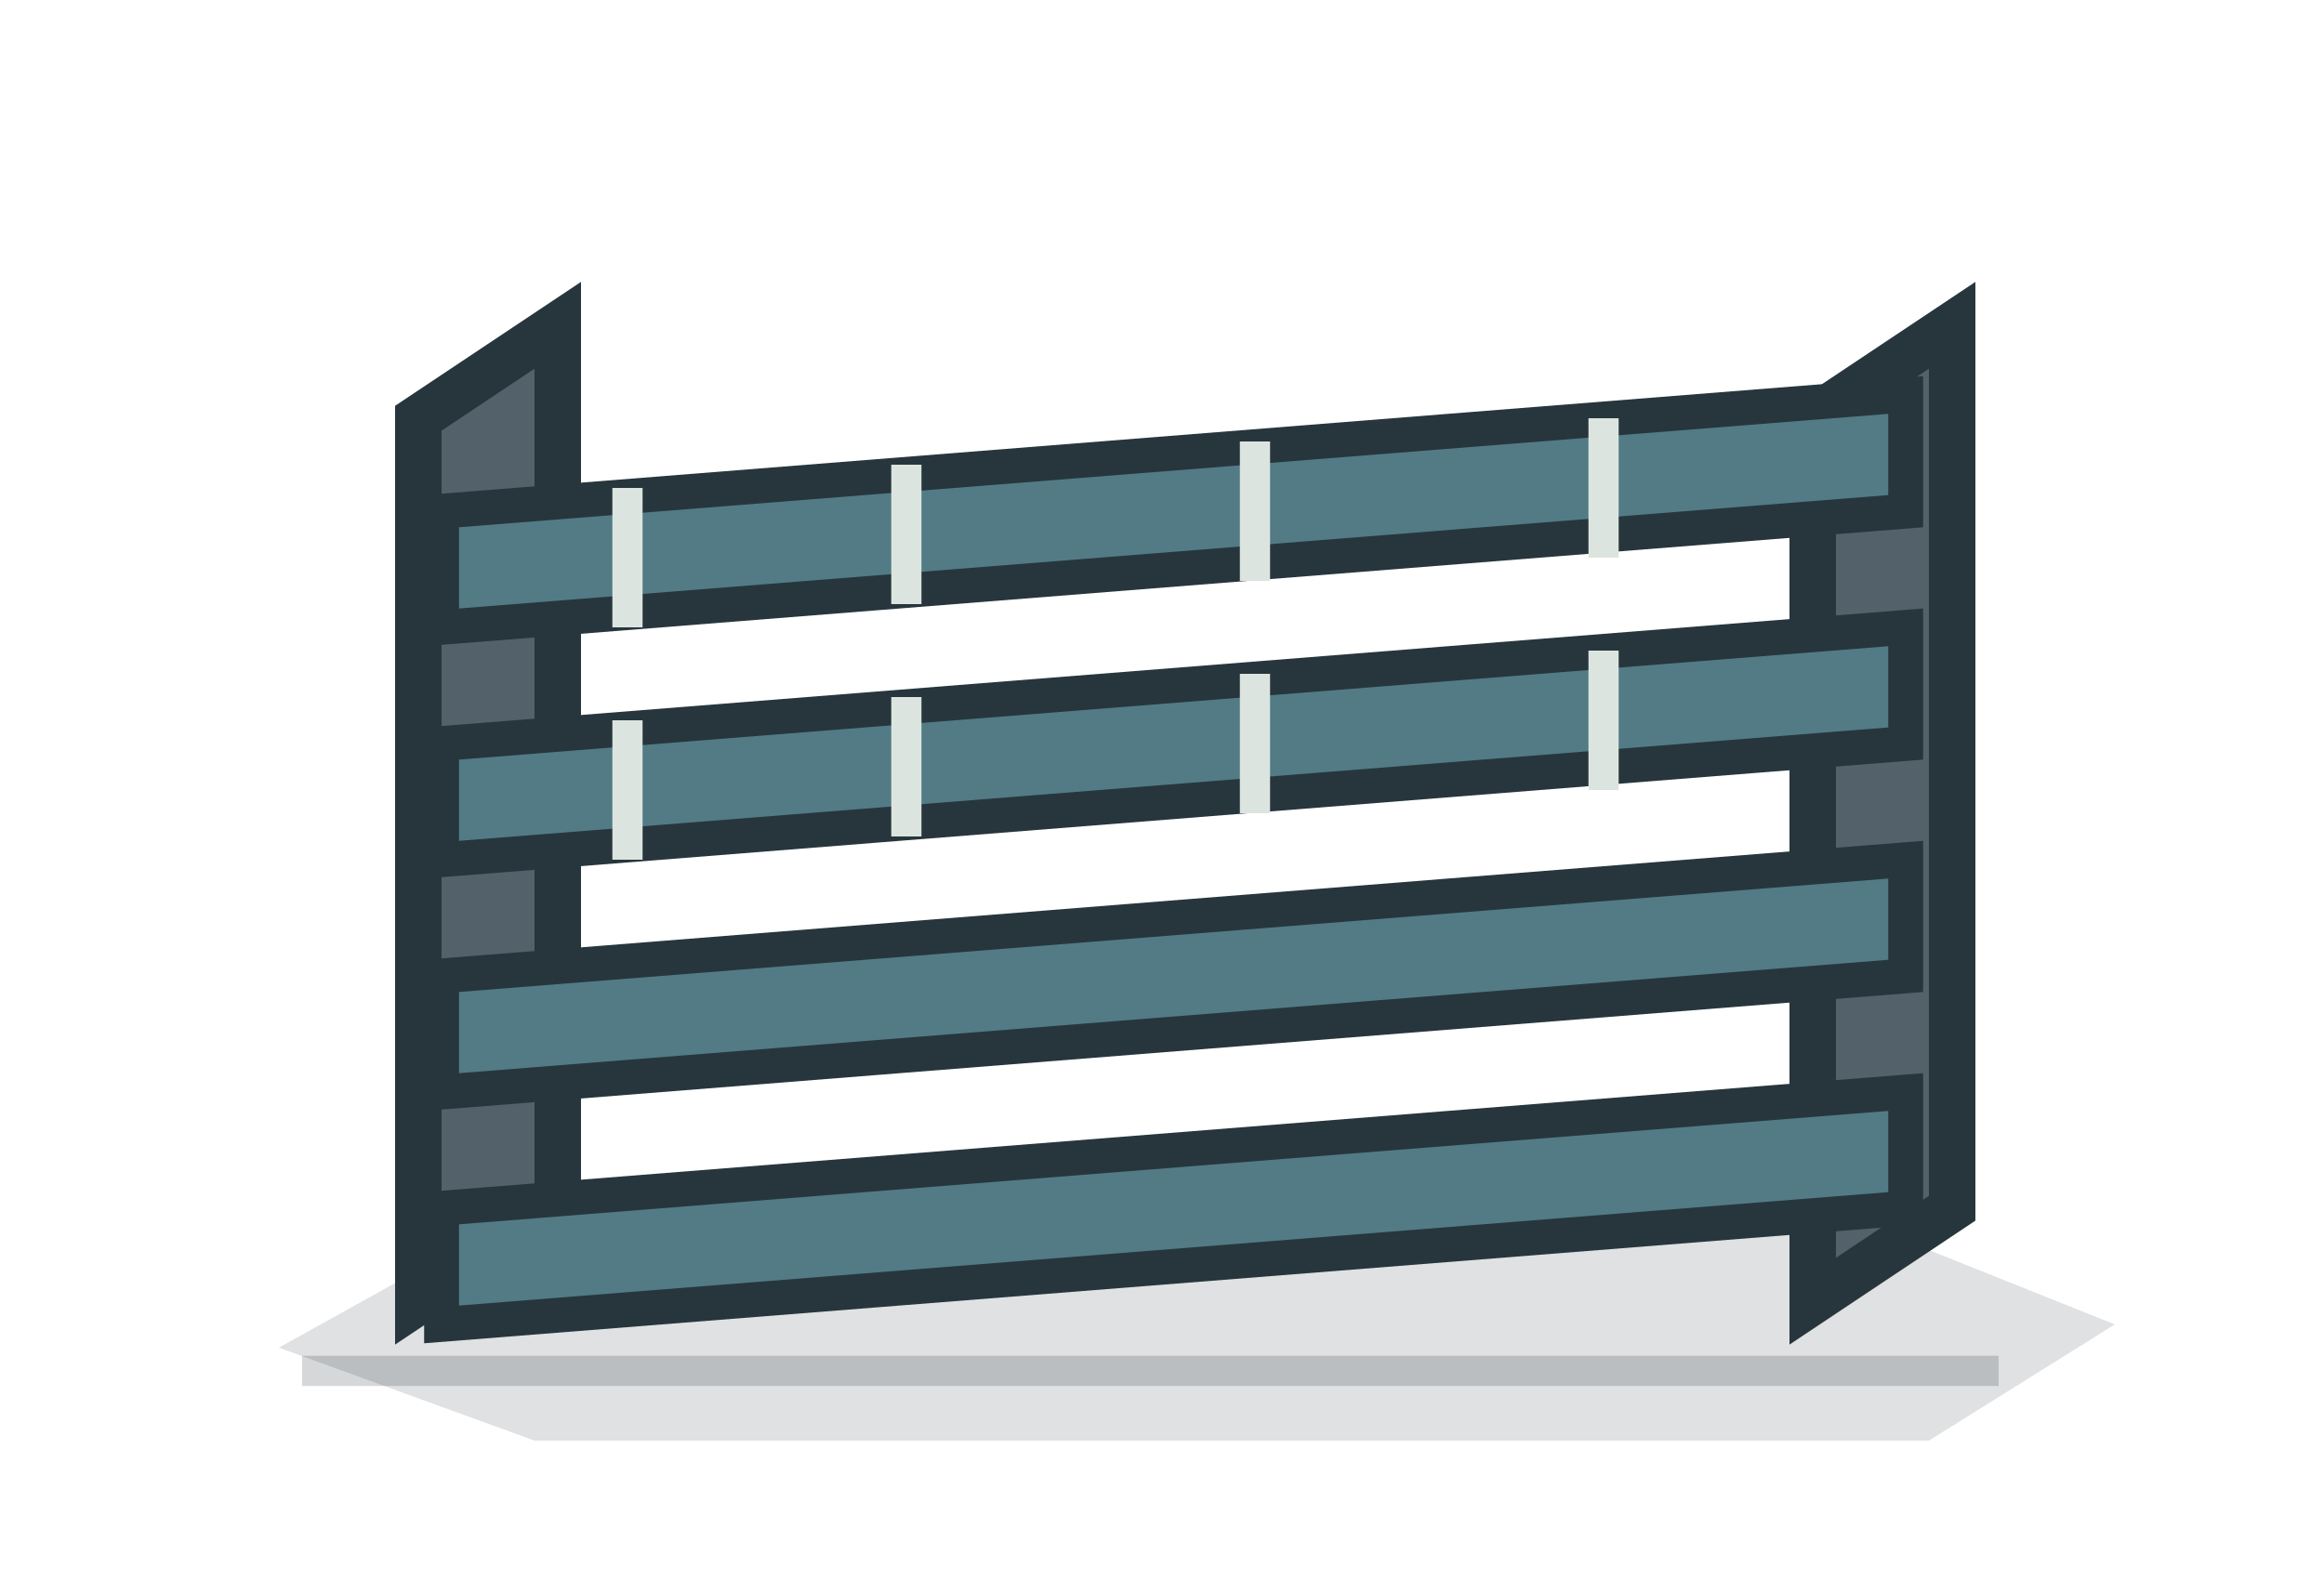
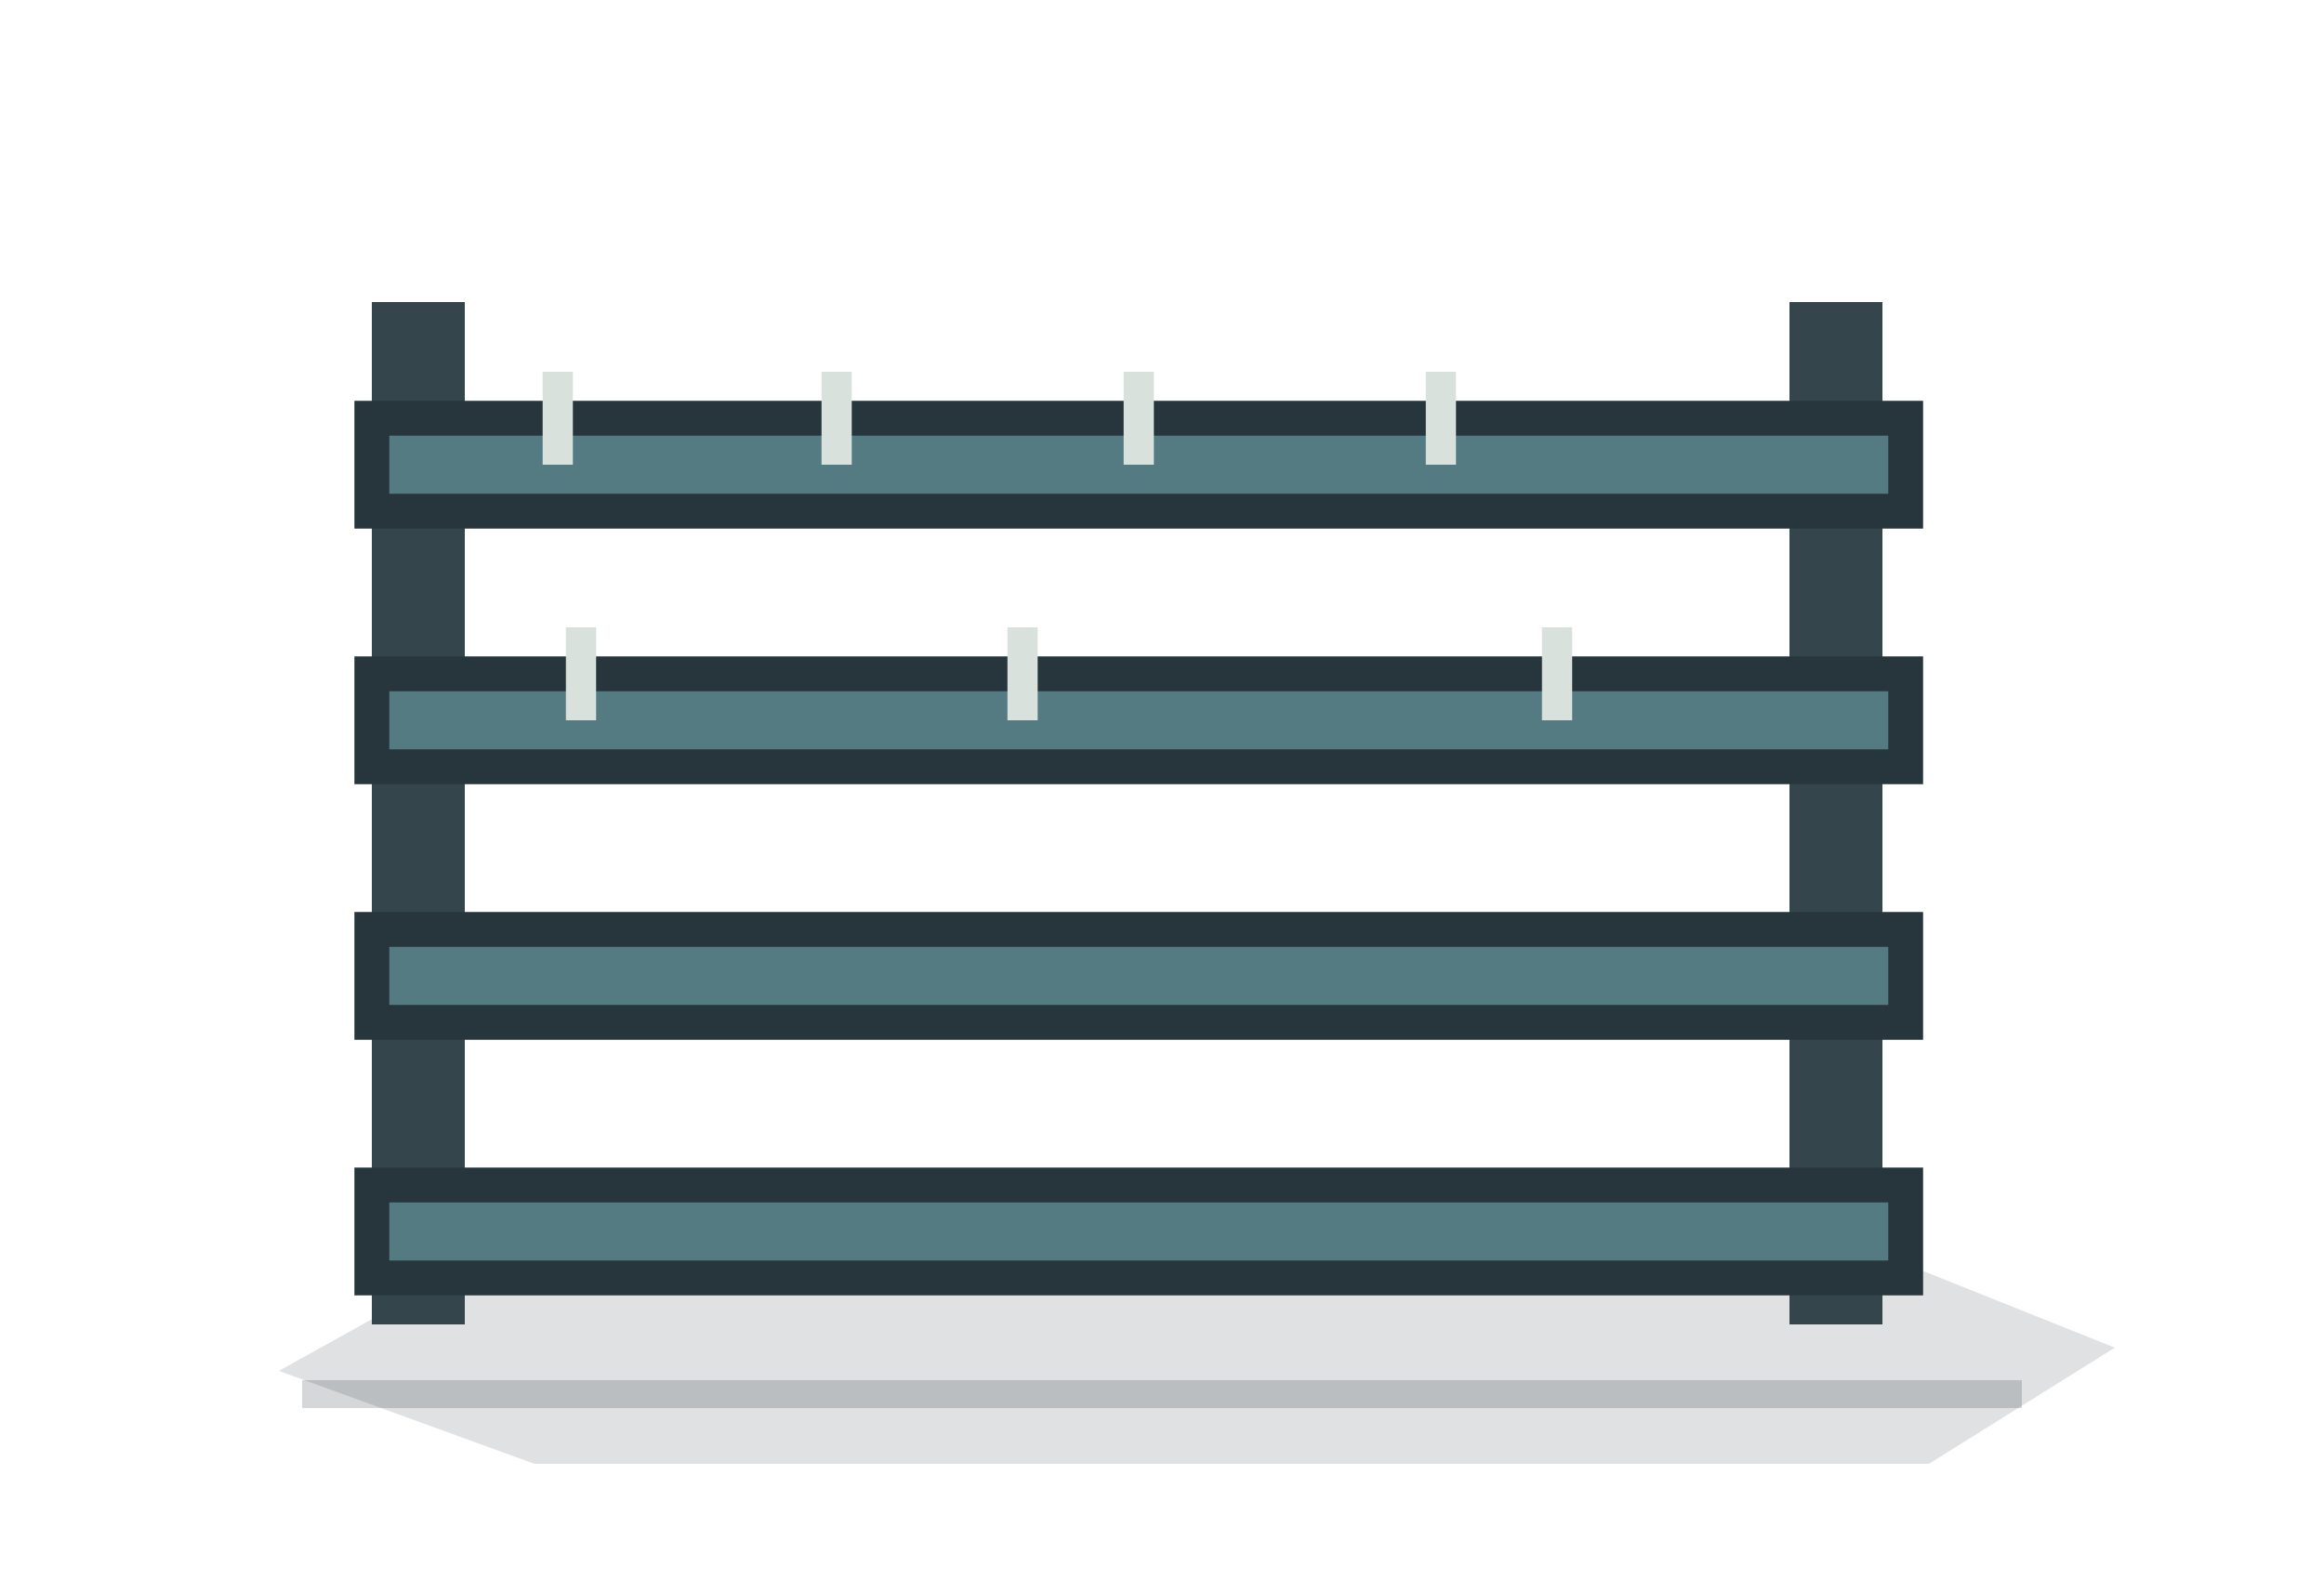
<svg xmlns="http://www.w3.org/2000/svg" viewBox="0 0 100 68">
-   <path d="M12 58L23 62H83L91 57L81 53H21Z" fill="#17252b" fill-opacity=".14" />
-   <path d="M18 18L24 14V52L18 56ZM78 18L84 14V52L78 56Z" fill="#52616a" stroke="#27363d" stroke-width="2" />
-   <path d="M19 22L82 17V22L19 27ZM19 32L82 27V32L19 37ZM19 42L82 37V42L19 47ZM19 52L82 47V52L19 57Z" fill="#527b85" stroke="#27363d" stroke-width="1.5" />
-   <path d="M27 21V27M39 20V26M54 19V25M69 18V24M27 31V37M39 30V36M54 29V35M69 28V34" stroke="#dce4df" stroke-width="1.3" />
-   <path d="M13 59H86" stroke="#17252b" stroke-opacity=".18" stroke-width="1.3" />
+   <path d="M12 59L23 63H83L91 58L81 54H21Z" fill="#17252b" fill-opacity=".14" />
+   <path d="M18 13V57M79 13V57" stroke="#34464b" stroke-width="4" />
+   <path d="M16 18H82V22H16ZM16 29H82V33H16ZM16 40H82V44H16ZM16 51H82V55H16Z" fill="#557b82" stroke="#26363c" stroke-width="1.5" />
+   <path d="M24 16V20M36 16V20M49 16V20M62 16V20M25 27V31M44 27V31M67 27V31" stroke="#d9e1dc" stroke-width="1.3" />
+   <path d="M13 60H87" stroke="#17252b" stroke-opacity=".18" stroke-width="1.2" />
</svg>
